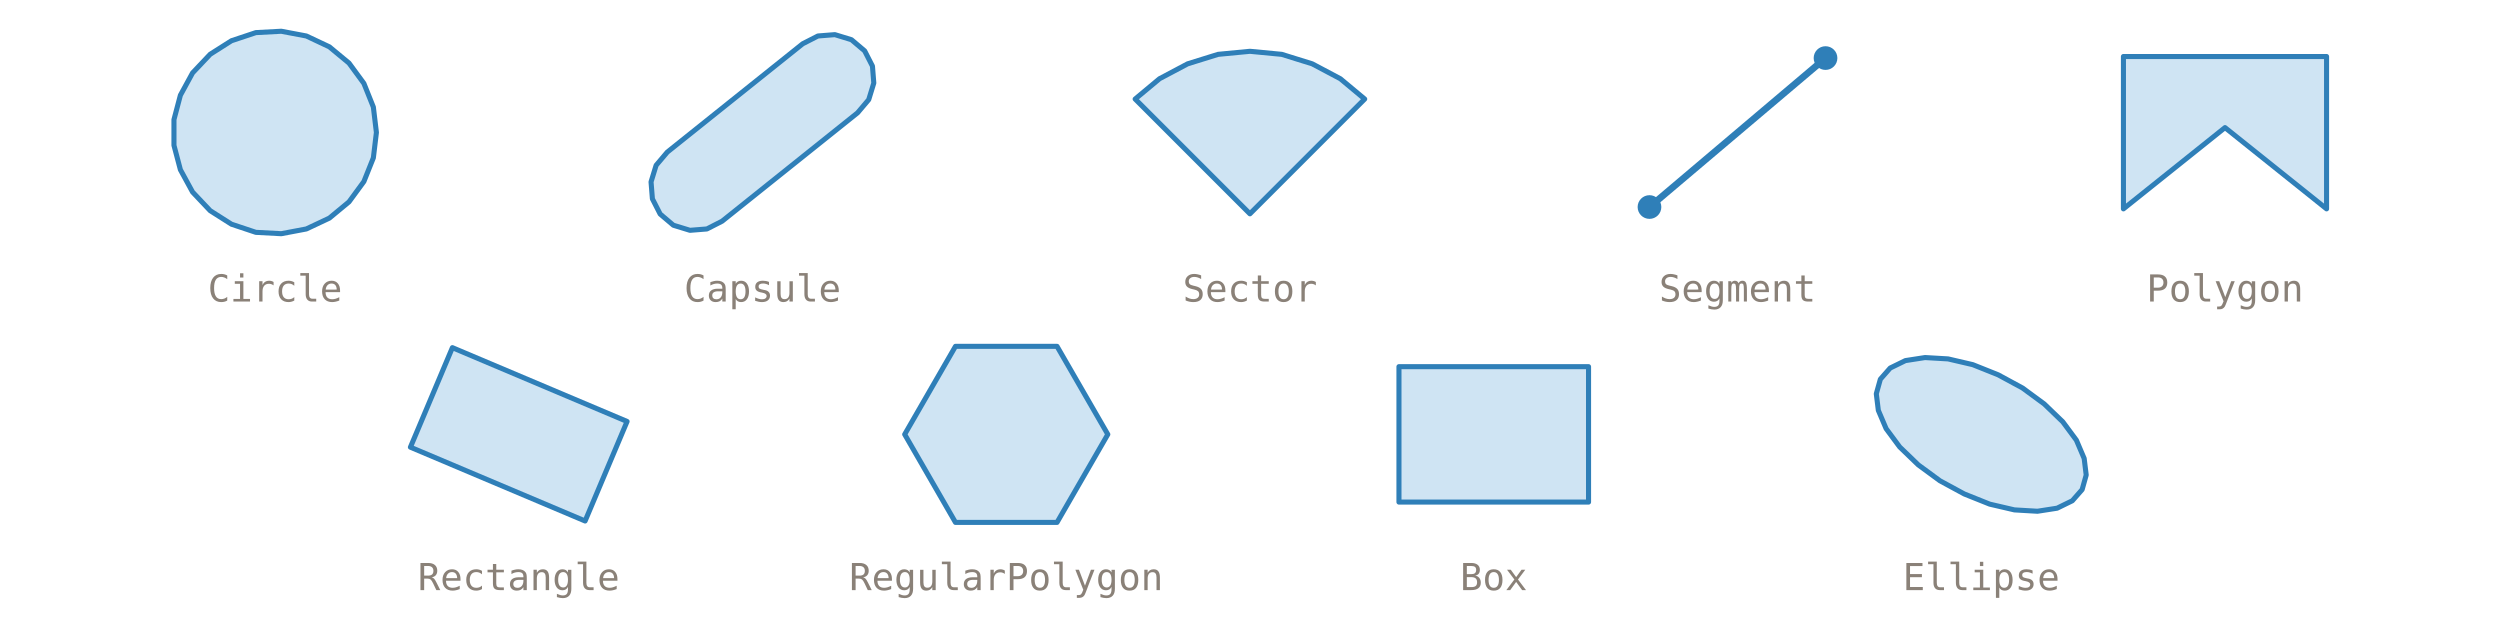
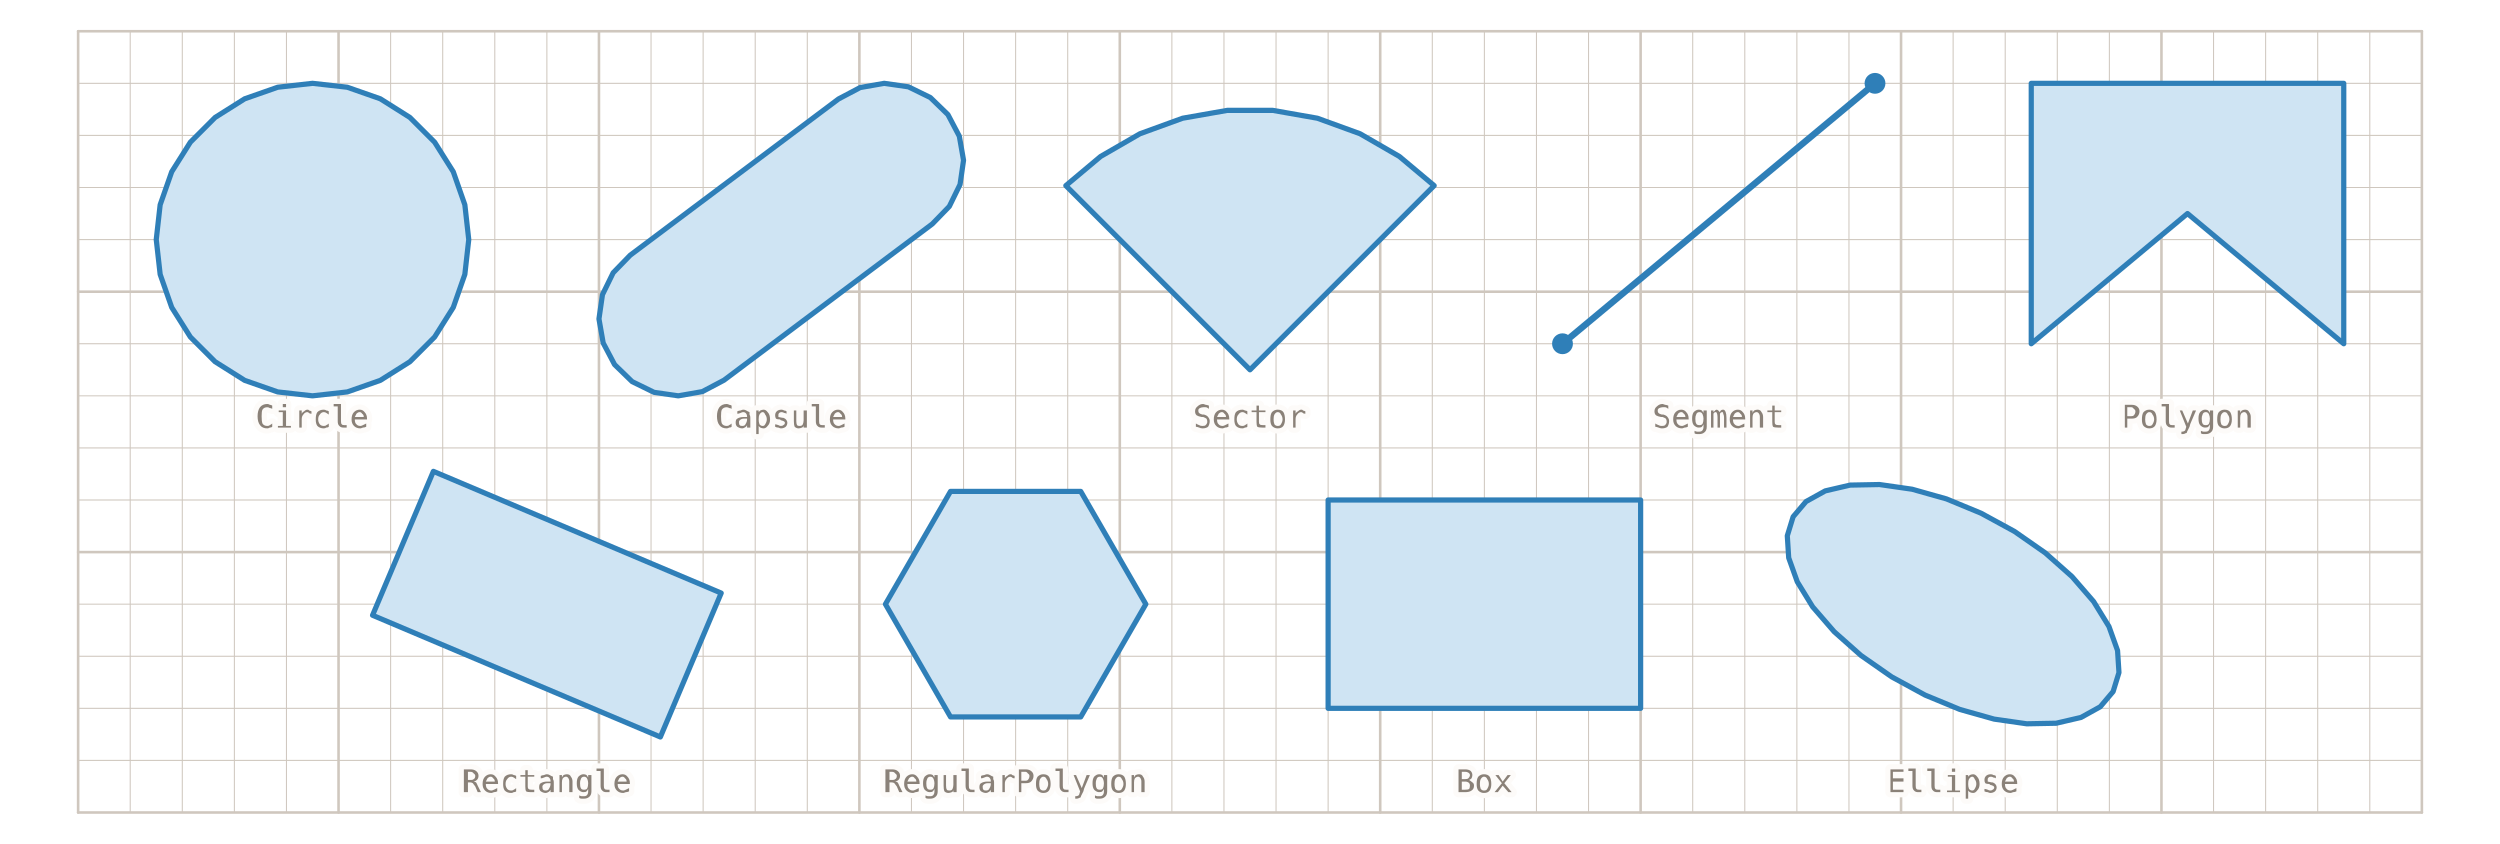
- <svg xmlns="http://www.w3.org/2000/svg" width="960" height="244" viewBox="0 0 960 244" role="img">
-   <g transform="translate(66.8 12.0) scale(1.3) translate(29.8 29.9)">
-     <polygon points="30.0,0.0 29.1,7.5 26.3,14.5 21.9,20.5 16.1,25.3 9.3,28.5 1.9,29.9 -5.6,29.5 -12.8,27.1 -19.1,23.1 -24.3,17.6 -27.9,11.0 -29.8,3.8 -29.8,-3.8 -27.9,-11.0 -24.3,-17.6 -19.1,-23.1 -12.8,-27.1 -5.6,-29.5 1.9,-29.9 9.3,-28.5 16.1,-25.3 21.9,-20.5 26.3,-14.5 29.1,-7.5" fill="#cfe4f3" stroke="#2f7fb8" stroke-width="1.5" stroke-linejoin="round" />
+ <svg xmlns="http://www.w3.org/2000/svg" width="960" height="324" viewBox="0 0 960 324" role="img">
+   <g transform="translate(30.0 12.0) scale(20) translate(-0.000 -0.000)">
+     <line x1="0.000" y1="0.000" x2="0.000" y2="15.000" stroke="#cfc7be" stroke-width="0.050" stroke-linecap="round" />
+     <line x1="1.000" y1="0.000" x2="1.000" y2="15.000" stroke="#cfc7be" stroke-width="0.020" stroke-linecap="round" />
+     <line x1="2.000" y1="0.000" x2="2.000" y2="15.000" stroke="#cfc7be" stroke-width="0.020" stroke-linecap="round" />
+     <line x1="3.000" y1="0.000" x2="3.000" y2="15.000" stroke="#cfc7be" stroke-width="0.020" stroke-linecap="round" />
+     <line x1="4.000" y1="0.000" x2="4.000" y2="15.000" stroke="#cfc7be" stroke-width="0.020" stroke-linecap="round" />
+     <line x1="5.000" y1="0.000" x2="5.000" y2="15.000" stroke="#cfc7be" stroke-width="0.050" stroke-linecap="round" />
+     <line x1="6.000" y1="0.000" x2="6.000" y2="15.000" stroke="#cfc7be" stroke-width="0.020" stroke-linecap="round" />
+     <line x1="7.000" y1="0.000" x2="7.000" y2="15.000" stroke="#cfc7be" stroke-width="0.020" stroke-linecap="round" />
+     <line x1="8.000" y1="0.000" x2="8.000" y2="15.000" stroke="#cfc7be" stroke-width="0.020" stroke-linecap="round" />
+     <line x1="9.000" y1="0.000" x2="9.000" y2="15.000" stroke="#cfc7be" stroke-width="0.020" stroke-linecap="round" />
+     <line x1="10.000" y1="0.000" x2="10.000" y2="15.000" stroke="#cfc7be" stroke-width="0.050" stroke-linecap="round" />
+     <line x1="11.000" y1="0.000" x2="11.000" y2="15.000" stroke="#cfc7be" stroke-width="0.020" stroke-linecap="round" />
+     <line x1="12.000" y1="0.000" x2="12.000" y2="15.000" stroke="#cfc7be" stroke-width="0.020" stroke-linecap="round" />
+     <line x1="13.000" y1="0.000" x2="13.000" y2="15.000" stroke="#cfc7be" stroke-width="0.020" stroke-linecap="round" />
+     <line x1="14.000" y1="0.000" x2="14.000" y2="15.000" stroke="#cfc7be" stroke-width="0.020" stroke-linecap="round" />
+     <line x1="15.000" y1="0.000" x2="15.000" y2="15.000" stroke="#cfc7be" stroke-width="0.050" stroke-linecap="round" />
+     <line x1="16.000" y1="0.000" x2="16.000" y2="15.000" stroke="#cfc7be" stroke-width="0.020" stroke-linecap="round" />
+     <line x1="17.000" y1="0.000" x2="17.000" y2="15.000" stroke="#cfc7be" stroke-width="0.020" stroke-linecap="round" />
+     <line x1="18.000" y1="0.000" x2="18.000" y2="15.000" stroke="#cfc7be" stroke-width="0.020" stroke-linecap="round" />
+     <line x1="19.000" y1="0.000" x2="19.000" y2="15.000" stroke="#cfc7be" stroke-width="0.020" stroke-linecap="round" />
+     <line x1="20.000" y1="0.000" x2="20.000" y2="15.000" stroke="#cfc7be" stroke-width="0.050" stroke-linecap="round" />
+     <line x1="21.000" y1="0.000" x2="21.000" y2="15.000" stroke="#cfc7be" stroke-width="0.020" stroke-linecap="round" />
+     <line x1="22.000" y1="0.000" x2="22.000" y2="15.000" stroke="#cfc7be" stroke-width="0.020" stroke-linecap="round" />
+     <line x1="23.000" y1="0.000" x2="23.000" y2="15.000" stroke="#cfc7be" stroke-width="0.020" stroke-linecap="round" />
+     <line x1="24.000" y1="0.000" x2="24.000" y2="15.000" stroke="#cfc7be" stroke-width="0.020" stroke-linecap="round" />
+     <line x1="25.000" y1="0.000" x2="25.000" y2="15.000" stroke="#cfc7be" stroke-width="0.050" stroke-linecap="round" />
+     <line x1="26.000" y1="0.000" x2="26.000" y2="15.000" stroke="#cfc7be" stroke-width="0.020" stroke-linecap="round" />
+     <line x1="27.000" y1="0.000" x2="27.000" y2="15.000" stroke="#cfc7be" stroke-width="0.020" stroke-linecap="round" />
+     <line x1="28.000" y1="0.000" x2="28.000" y2="15.000" stroke="#cfc7be" stroke-width="0.020" stroke-linecap="round" />
+     <line x1="29.000" y1="0.000" x2="29.000" y2="15.000" stroke="#cfc7be" stroke-width="0.020" stroke-linecap="round" />
+     <line x1="30.000" y1="0.000" x2="30.000" y2="15.000" stroke="#cfc7be" stroke-width="0.050" stroke-linecap="round" />
+     <line x1="31.000" y1="0.000" x2="31.000" y2="15.000" stroke="#cfc7be" stroke-width="0.020" stroke-linecap="round" />
+     <line x1="32.000" y1="0.000" x2="32.000" y2="15.000" stroke="#cfc7be" stroke-width="0.020" stroke-linecap="round" />
+     <line x1="33.000" y1="0.000" x2="33.000" y2="15.000" stroke="#cfc7be" stroke-width="0.020" stroke-linecap="round" />
+     <line x1="34.000" y1="0.000" x2="34.000" y2="15.000" stroke="#cfc7be" stroke-width="0.020" stroke-linecap="round" />
+     <line x1="35.000" y1="0.000" x2="35.000" y2="15.000" stroke="#cfc7be" stroke-width="0.050" stroke-linecap="round" />
+     <line x1="36.000" y1="0.000" x2="36.000" y2="15.000" stroke="#cfc7be" stroke-width="0.020" stroke-linecap="round" />
+     <line x1="37.000" y1="0.000" x2="37.000" y2="15.000" stroke="#cfc7be" stroke-width="0.020" stroke-linecap="round" />
+     <line x1="38.000" y1="0.000" x2="38.000" y2="15.000" stroke="#cfc7be" stroke-width="0.020" stroke-linecap="round" />
+     <line x1="39.000" y1="0.000" x2="39.000" y2="15.000" stroke="#cfc7be" stroke-width="0.020" stroke-linecap="round" />
+     <line x1="40.000" y1="0.000" x2="40.000" y2="15.000" stroke="#cfc7be" stroke-width="0.050" stroke-linecap="round" />
+     <line x1="41.000" y1="0.000" x2="41.000" y2="15.000" stroke="#cfc7be" stroke-width="0.020" stroke-linecap="round" />
+     <line x1="42.000" y1="0.000" x2="42.000" y2="15.000" stroke="#cfc7be" stroke-width="0.020" stroke-linecap="round" />
+     <line x1="43.000" y1="0.000" x2="43.000" y2="15.000" stroke="#cfc7be" stroke-width="0.020" stroke-linecap="round" />
+     <line x1="44.000" y1="0.000" x2="44.000" y2="15.000" stroke="#cfc7be" stroke-width="0.020" stroke-linecap="round" />
+     <line x1="45.000" y1="0.000" x2="45.000" y2="15.000" stroke="#cfc7be" stroke-width="0.050" stroke-linecap="round" />
+     <line x1="0.000" y1="0.000" x2="45.000" y2="0.000" stroke="#cfc7be" stroke-width="0.050" stroke-linecap="round" />
+     <line x1="0.000" y1="1.000" x2="45.000" y2="1.000" stroke="#cfc7be" stroke-width="0.020" stroke-linecap="round" />
+     <line x1="0.000" y1="2.000" x2="45.000" y2="2.000" stroke="#cfc7be" stroke-width="0.020" stroke-linecap="round" />
+     <line x1="0.000" y1="3.000" x2="45.000" y2="3.000" stroke="#cfc7be" stroke-width="0.020" stroke-linecap="round" />
+     <line x1="0.000" y1="4.000" x2="45.000" y2="4.000" stroke="#cfc7be" stroke-width="0.020" stroke-linecap="round" />
+     <line x1="0.000" y1="5.000" x2="45.000" y2="5.000" stroke="#cfc7be" stroke-width="0.050" stroke-linecap="round" />
+     <line x1="0.000" y1="6.000" x2="45.000" y2="6.000" stroke="#cfc7be" stroke-width="0.020" stroke-linecap="round" />
+     <line x1="0.000" y1="7.000" x2="45.000" y2="7.000" stroke="#cfc7be" stroke-width="0.020" stroke-linecap="round" />
+     <line x1="0.000" y1="8.000" x2="45.000" y2="8.000" stroke="#cfc7be" stroke-width="0.020" stroke-linecap="round" />
+     <line x1="0.000" y1="9.000" x2="45.000" y2="9.000" stroke="#cfc7be" stroke-width="0.020" stroke-linecap="round" />
+     <line x1="0.000" y1="10.000" x2="45.000" y2="10.000" stroke="#cfc7be" stroke-width="0.050" stroke-linecap="round" />
+     <line x1="0.000" y1="11.000" x2="45.000" y2="11.000" stroke="#cfc7be" stroke-width="0.020" stroke-linecap="round" />
+     <line x1="0.000" y1="12.000" x2="45.000" y2="12.000" stroke="#cfc7be" stroke-width="0.020" stroke-linecap="round" />
+     <line x1="0.000" y1="13.000" x2="45.000" y2="13.000" stroke="#cfc7be" stroke-width="0.020" stroke-linecap="round" />
+     <line x1="0.000" y1="14.000" x2="45.000" y2="14.000" stroke="#cfc7be" stroke-width="0.020" stroke-linecap="round" />
+     <line x1="0.000" y1="15.000" x2="45.000" y2="15.000" stroke="#cfc7be" stroke-width="0.050" stroke-linecap="round" />
+     <polygon points="7.500,4.000 7.425,4.668 7.203,5.302 6.845,5.870 6.370,6.345 5.802,6.703 5.168,6.925 4.500,7.000 3.832,6.925 3.198,6.703 2.630,6.345 2.155,5.870 1.797,5.302 1.575,4.668 1.500,4.000 1.575,3.332 1.797,2.698 2.155,2.130 2.630,1.655 3.198,1.297 3.832,1.075 4.500,1.000 5.168,1.075 5.802,1.297 6.370,1.655 6.845,2.130 7.203,2.698 7.425,3.332" fill="#cfe4f3" stroke="#2f7fb8" stroke-width="0.100" stroke-linejoin="round" />
+     <text x="4.500" y="7.610" font-family="ui-monospace, SFMono-Regular, Menlo, Consolas, monospace" font-size="0.600" text-anchor="middle" fill="#8a8178" stroke="#fdfbf9" stroke-width="0.200" stroke-linejoin="round" paint-order="stroke">Circle</text>
+     <polygon points="14.600,1.300 15.015,1.081 15.477,1.000 15.942,1.067 16.363,1.273 16.700,1.600 16.919,2.015 17.000,2.477 16.933,2.942 16.727,3.363 16.400,3.700 12.400,6.700 11.985,6.919 11.523,7.000 11.058,6.933 10.637,6.727 10.300,6.400 10.081,5.985 10.000,5.523 10.067,5.058 10.273,4.637 10.600,4.300" fill="#cfe4f3" stroke="#2f7fb8" stroke-width="0.100" stroke-linejoin="round" />
+     <text x="13.500" y="7.610" font-family="ui-monospace, SFMono-Regular, Menlo, Consolas, monospace" font-size="0.600" text-anchor="middle" fill="#8a8178" stroke="#fdfbf9" stroke-width="0.200" stroke-linejoin="round" paint-order="stroke">Capsule</text>
+     <polygon points="22.500,6.500 18.964,2.964 19.632,2.404 20.387,1.968 21.206,1.670 22.064,1.519 22.936,1.519 23.794,1.670 24.613,1.968 25.368,2.404 26.036,2.964" fill="#cfe4f3" stroke="#2f7fb8" stroke-width="0.100" stroke-linejoin="round" />
+     <text x="22.500" y="7.610" font-family="ui-monospace, SFMono-Regular, Menlo, Consolas, monospace" font-size="0.600" text-anchor="middle" fill="#8a8178" stroke="#fdfbf9" stroke-width="0.200" stroke-linejoin="round" paint-order="stroke">Sector</text>
+     <line x1="28.500" y1="6.000" x2="34.500" y2="1.000" stroke="#2f7fb8" stroke-width="0.125" stroke-linecap="round" />
+     <circle cx="28.500" cy="6.000" r="0.200" fill="#2f7fb8" />
+     <circle cx="34.500" cy="1.000" r="0.200" fill="#2f7fb8" />
+     <text x="31.500" y="7.610" font-family="ui-monospace, SFMono-Regular, Menlo, Consolas, monospace" font-size="0.600" text-anchor="middle" fill="#8a8178" stroke="#fdfbf9" stroke-width="0.200" stroke-linejoin="round" paint-order="stroke">Segment</text>
+     <polygon points="37.500,1.000 43.500,1.000 43.500,6.000 40.500,3.500 37.500,6.000" fill="#cfe4f3" stroke="#2f7fb8" stroke-width="0.100" stroke-linejoin="round" />
+     <text x="40.500" y="7.610" font-family="ui-monospace, SFMono-Regular, Menlo, Consolas, monospace" font-size="0.600" text-anchor="middle" fill="#8a8178" stroke="#fdfbf9" stroke-width="0.200" stroke-linejoin="round" paint-order="stroke">Polygon</text>
+     <polygon points="6.821,8.450 12.347,10.787 11.179,13.550 5.653,11.213" fill="#cfe4f3" stroke="#2f7fb8" stroke-width="0.100" stroke-linejoin="round" />
+     <text x="9.000" y="14.610" font-family="ui-monospace, SFMono-Regular, Menlo, Consolas, monospace" font-size="0.600" text-anchor="middle" fill="#8a8178" stroke="#fdfbf9" stroke-width="0.200" stroke-linejoin="round" paint-order="stroke">Rectangle</text>
+     <polygon points="16.750,8.835 19.250,8.835 20.500,11.000 19.250,13.165 16.750,13.165 15.500,11.000" fill="#cfe4f3" stroke="#2f7fb8" stroke-width="0.100" stroke-linejoin="round" />
+     <text x="18.000" y="14.610" font-family="ui-monospace, SFMono-Regular, Menlo, Consolas, monospace" font-size="0.600" text-anchor="middle" fill="#8a8178" stroke="#fdfbf9" stroke-width="0.200" stroke-linejoin="round" paint-order="stroke">RegularPolygon</text>
+     <polygon points="24.000,9.000 30.000,9.000 30.000,13.000 24.000,13.000" fill="#cfe4f3" stroke="#2f7fb8" stroke-width="0.100" stroke-linejoin="round" />
+     <text x="27.000" y="14.610" font-family="ui-monospace, SFMono-Regular, Menlo, Consolas, monospace" font-size="0.600" text-anchor="middle" fill="#8a8178" stroke="#fdfbf9" stroke-width="0.200" stroke-linejoin="round" paint-order="stroke">Box</text>
+     <polygon points="39.072,12.678 38.825,12.970 38.455,13.175 37.978,13.286 37.414,13.297 36.788,13.207 36.128,13.021 35.463,12.746 34.821,12.396 34.230,11.984 33.717,11.529 33.303,11.051 33.008,10.571 32.843,10.110 32.816,9.687 32.928,9.322 33.175,9.030 33.545,8.825 34.022,8.714 34.586,8.703 35.212,8.793 35.872,8.979 36.537,9.254 37.179,9.604 37.770,10.016 38.283,10.471 38.697,10.949 38.992,11.429 39.157,11.890 39.184,12.313" fill="#cfe4f3" stroke="#2f7fb8" stroke-width="0.100" stroke-linejoin="round" />
+     <text x="36.000" y="14.610" font-family="ui-monospace, SFMono-Regular, Menlo, Consolas, monospace" font-size="0.600" text-anchor="middle" fill="#8a8178" stroke="#fdfbf9" stroke-width="0.200" stroke-linejoin="round" paint-order="stroke">Ellipse</text>
  </g>
-   <text x="105.6" y="115.8" font-family="ui-monospace, SFMono-Regular, Menlo, Consolas, monospace" font-size="14.3" text-anchor="middle" fill="#8a8178">Circle</text>
-   <g transform="translate(250.0 13.3) scale(1.3) translate(32.9 28.9)">
-     <polygon points="11.9,-26.2 16.4,-28.5 21.4,-28.9 26.3,-27.4 30.2,-24.1 32.5,-19.6 32.9,-14.6 31.4,-9.7 28.1,-5.8 -11.9,26.2 -16.4,28.5 -21.4,28.9 -26.3,27.4 -30.2,24.1 -32.5,19.6 -32.9,14.6 -31.4,9.7 -28.1,5.8" fill="#cfe4f3" stroke="#2f7fb8" stroke-width="1.5" stroke-linejoin="round" />
-   </g>
-   <text x="292.8" y="115.8" font-family="ui-monospace, SFMono-Regular, Menlo, Consolas, monospace" font-size="14.3" text-anchor="middle" fill="#8a8178">Capsule</text>
-   <g transform="translate(435.9 19.7) scale(1.3) translate(33.9 26.0)">
-     <polygon points="0.0,22.0 -33.9,-11.9 -26.7,-17.9 -18.4,-22.3 -9.4,-25.1 0.0,-26.0 9.4,-25.1 18.4,-22.3 26.7,-17.9 33.9,-11.9" fill="#cfe4f3" stroke="#2f7fb8" stroke-width="1.5" stroke-linejoin="round" />
-   </g>
-   <text x="480.0" y="115.8" font-family="ui-monospace, SFMono-Regular, Menlo, Consolas, monospace" font-size="14.3" text-anchor="middle" fill="#8a8178">Sector</text>
-   <g transform="translate(633.4 22.3) scale(1.3) translate(26.0 22.0)">
-     <line x1="-26.0" y1="22.0" x2="26.0" y2="-22.0" stroke="#2f7fb8" stroke-width="2" stroke-linecap="round" />
-     <circle cx="-26.0" cy="22.0" r="3.5" fill="#2f7fb8" />
-     <circle cx="26.0" cy="-22.0" r="3.5" fill="#2f7fb8" />
-   </g>
-   <text x="667.2" y="115.8" font-family="ui-monospace, SFMono-Regular, Menlo, Consolas, monospace" font-size="14.3" text-anchor="middle" fill="#8a8178">Segment</text>
-   <g transform="translate(815.4 21.7) scale(1.3) translate(30.0 24.3)">
-     <polygon points="-30.0,-24.3 30.0,-24.3 30.0,20.7 0.0,-3.3 -30.0,20.7" fill="#cfe4f3" stroke="#2f7fb8" stroke-width="1.5" stroke-linejoin="round" />
-   </g>
-   <text x="854.4" y="115.8" font-family="ui-monospace, SFMono-Regular, Menlo, Consolas, monospace" font-size="14.3" text-anchor="middle" fill="#8a8178">Polygon</text>
-   <g transform="translate(157.6 133.5) scale(1.3) translate(32.0 25.6)">
-     <polygon points="-19.6,-25.6 32.0,-3.8 19.6,25.6 -32.0,3.8" fill="#cfe4f3" stroke="#2f7fb8" stroke-width="1.5" stroke-linejoin="round" />
-   </g>
-   <text x="199.2" y="226.6" font-family="ui-monospace, SFMono-Regular, Menlo, Consolas, monospace" font-size="14.3" text-anchor="middle" fill="#8a8178">Rectangle</text>
-   <g transform="translate(347.4 133.0) scale(1.3) translate(30.0 26.0)">
-     <polygon points="-15.0,-26.0 15.0,-26.0 30.0,-0.0 15.0,26.0 -15.0,26.0 -30.0,0.0" fill="#cfe4f3" stroke="#2f7fb8" stroke-width="1.5" stroke-linejoin="round" />
-   </g>
-   <text x="386.4" y="226.6" font-family="ui-monospace, SFMono-Regular, Menlo, Consolas, monospace" font-size="14.3" text-anchor="middle" fill="#8a8178">RegularPolygon</text>
-   <g transform="translate(537.2 140.8) scale(1.3) translate(28.0 20.0)">
-     <polygon points="-28.0,-20.0 28.0,-20.0 28.0,20.0 -28.0,20.0" fill="#cfe4f3" stroke="#2f7fb8" stroke-width="1.5" stroke-linejoin="round" />
-   </g>
-   <text x="573.6" y="226.6" font-family="ui-monospace, SFMono-Regular, Menlo, Consolas, monospace" font-size="14.3" text-anchor="middle" fill="#8a8178">Box</text>
-   <g transform="translate(720.5 137.3) scale(1.3) translate(31.0 22.7)">
-     <polygon points="29.8,16.3 26.9,19.6 22.4,21.8 16.6,22.7 9.8,22.3 2.5,20.6 -5.0,17.6 -12.2,13.7 -18.6,9.0 -24.1,3.7 -28.1,-1.7 -30.4,-7.1 -31.0,-12.0 -29.8,-16.3 -26.9,-19.6 -22.4,-21.8 -16.6,-22.7 -9.8,-22.3 -2.5,-20.6 5.0,-17.6 12.2,-13.7 18.6,-9.0 24.1,-3.7 28.1,1.7 30.4,7.1 31.0,12.0" fill="#cfe4f3" stroke="#2f7fb8" stroke-width="1.5" stroke-linejoin="round" />
-   </g>
-   <text x="760.8" y="226.6" font-family="ui-monospace, SFMono-Regular, Menlo, Consolas, monospace" font-size="14.3" text-anchor="middle" fill="#8a8178">Ellipse</text>
</svg>
